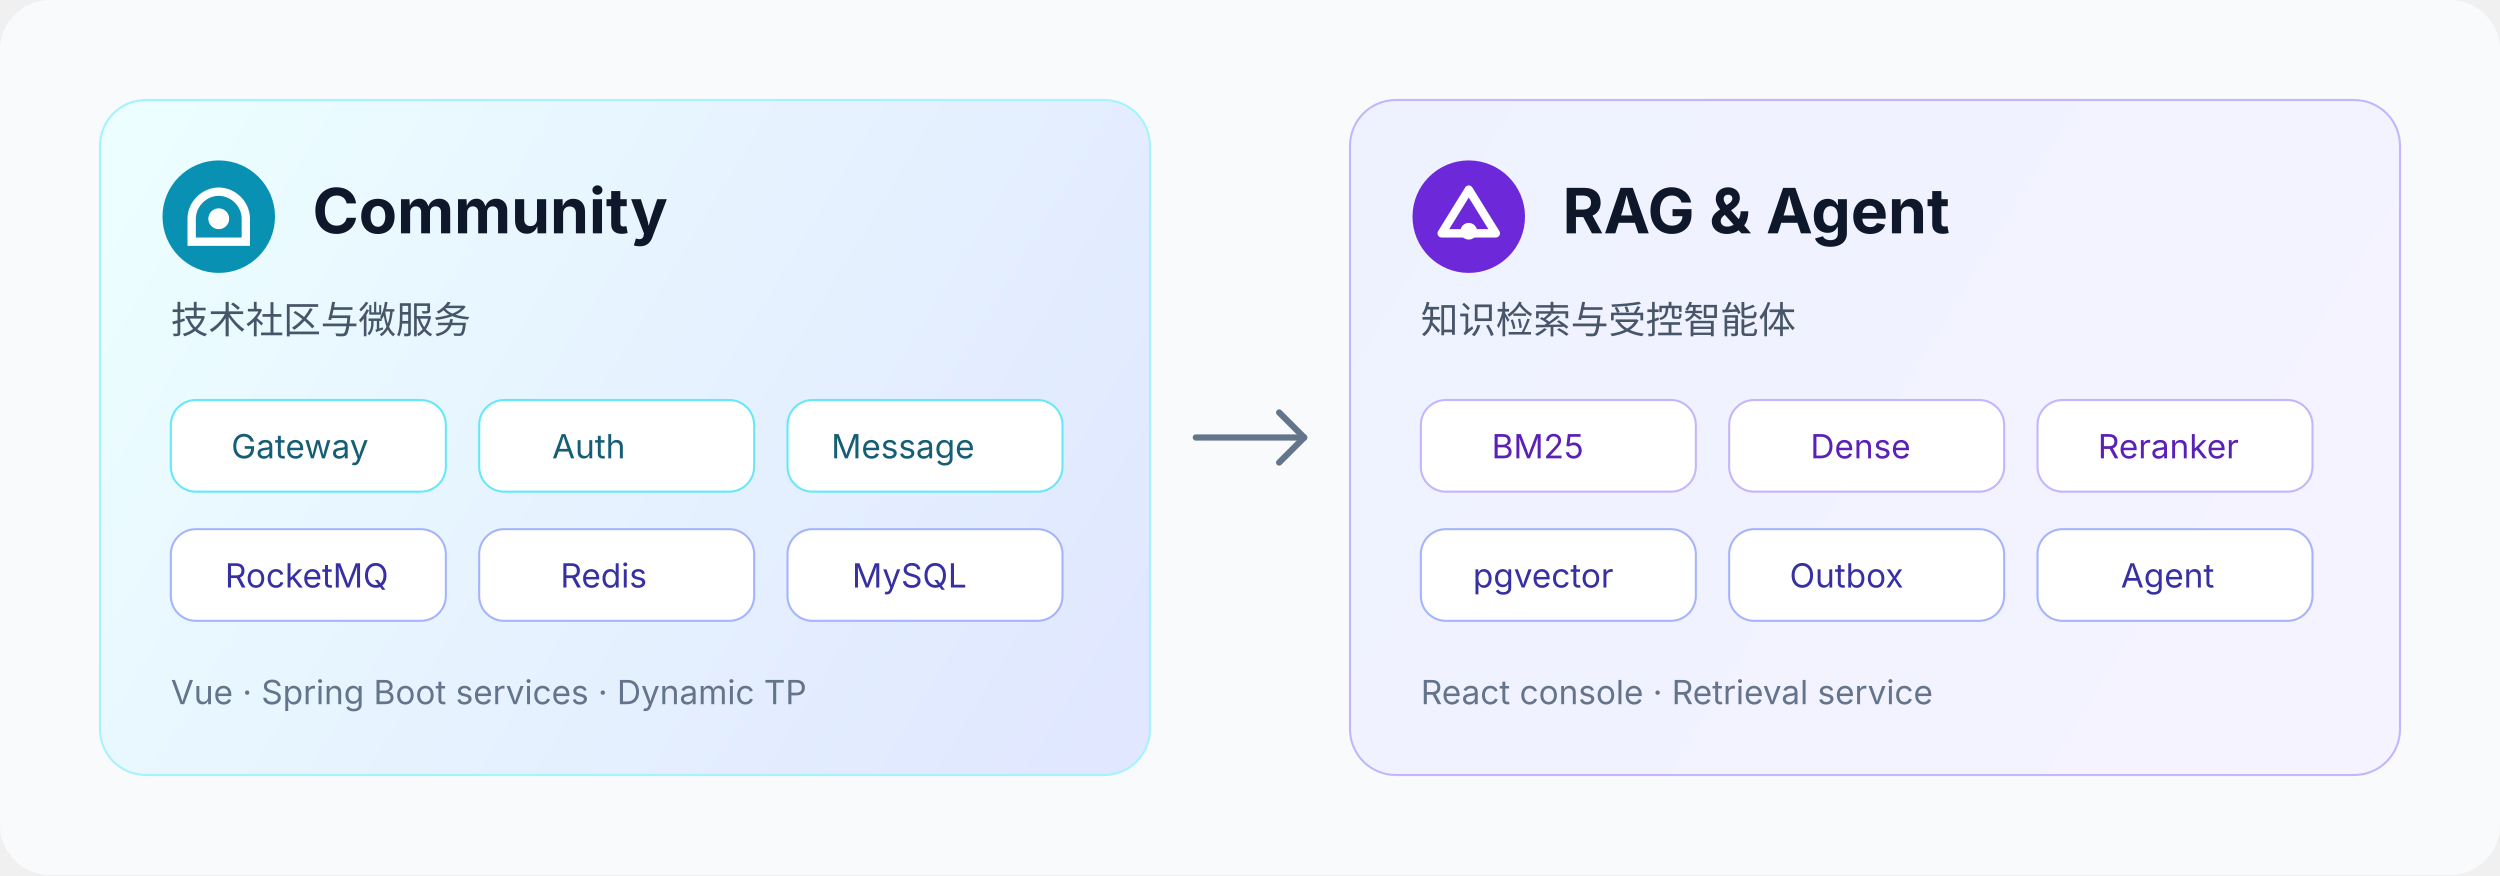
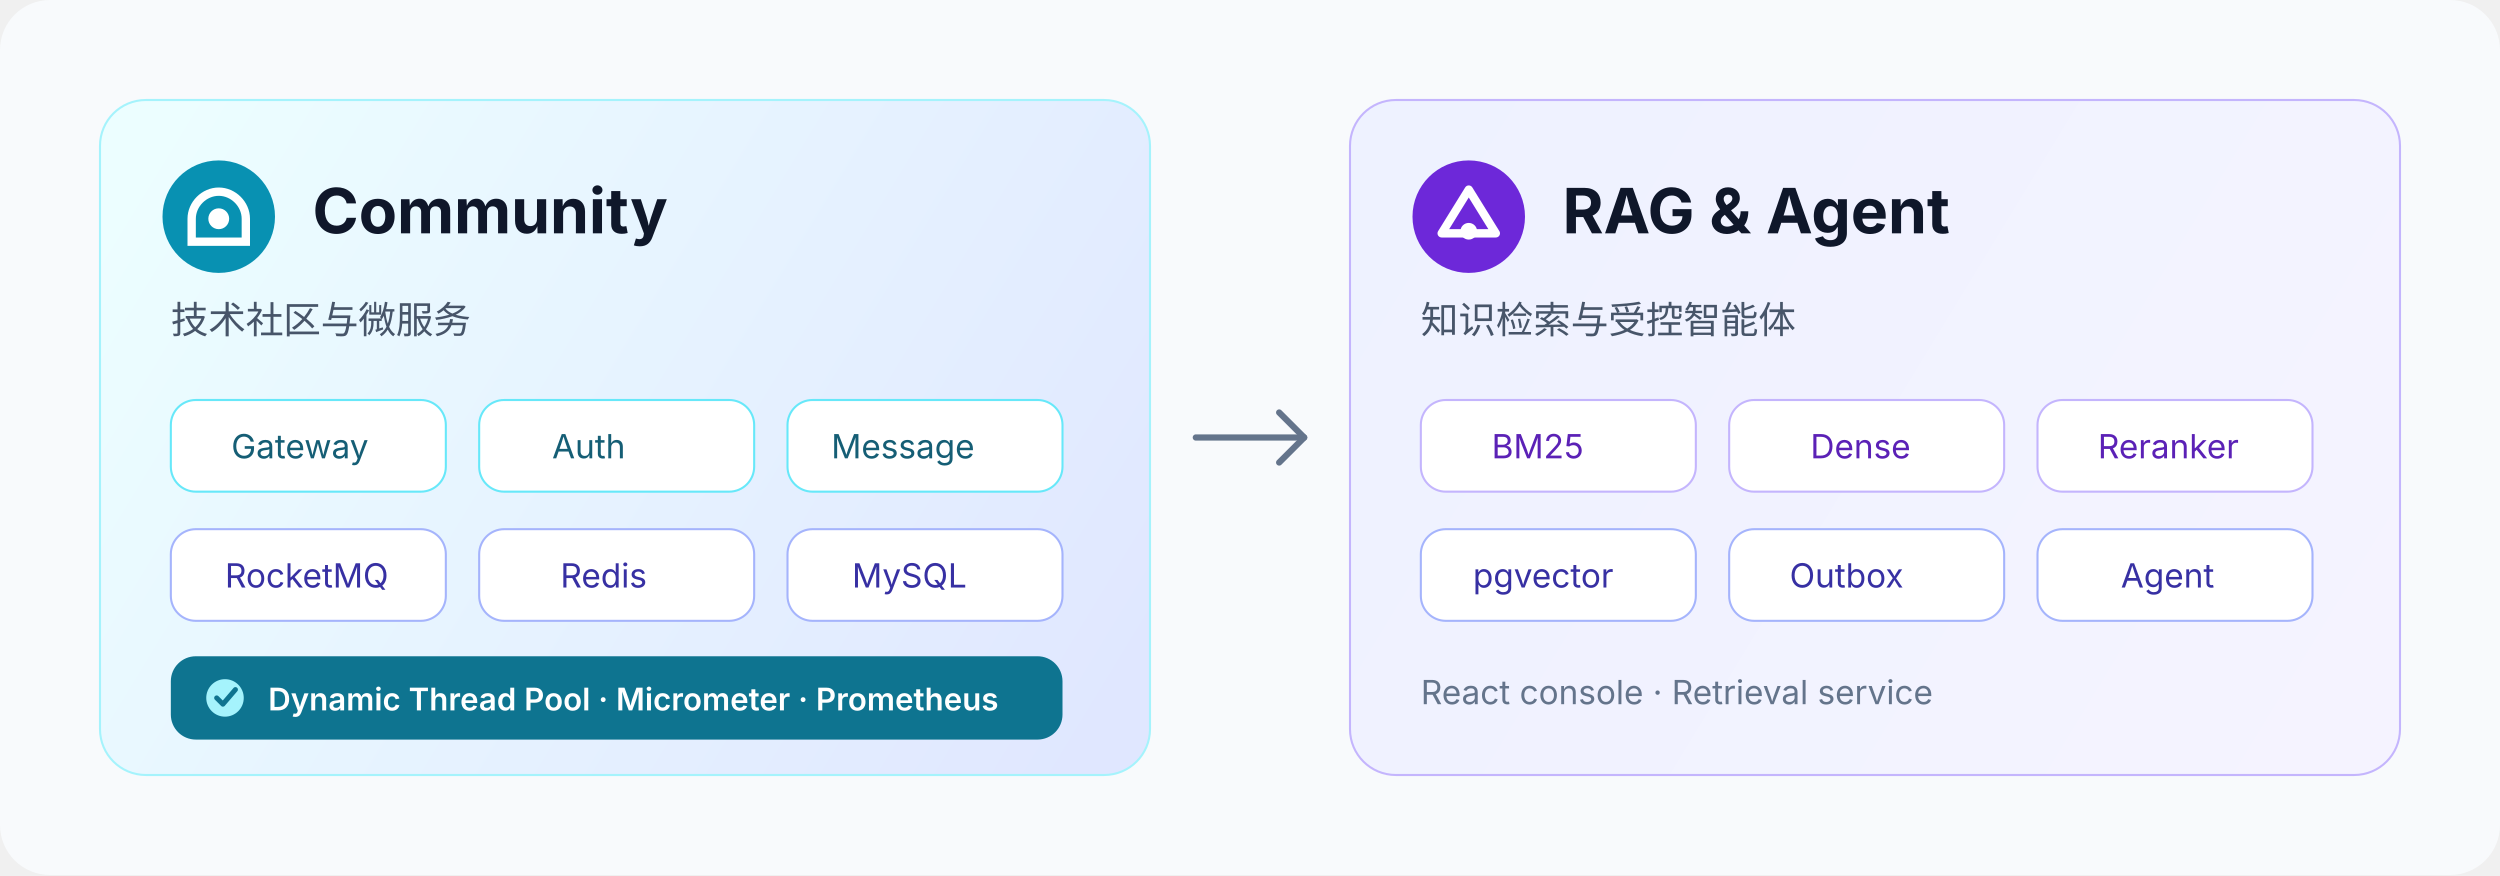
<svg xmlns="http://www.w3.org/2000/svg" width="1200" height="420" viewBox="0 0 1200 420" fill="none">
  <defs>
    <linearGradient id="panelA" x1="70" y1="70" x2="530" y2="350" gradientUnits="userSpaceOnUse">
      <stop stop-color="#ECFEFF" />
      <stop offset="1" stop-color="#E0E7FF" />
    </linearGradient>
    <linearGradient id="panelB" x1="670" y1="70" x2="1130" y2="350" gradientUnits="userSpaceOnUse">
      <stop stop-color="#EEF2FF" />
      <stop offset="1" stop-color="#F5F3FF" />
    </linearGradient>
  </defs>
  <rect width="1200" height="420" rx="24" fill="#F8FAFC" />
  <rect x="48" y="48" width="504" height="324" rx="22" fill="url(#panelA)" stroke="#A5F3FC" />
  <rect x="648" y="48" width="504" height="324" rx="22" fill="url(#panelB)" stroke="#C4B5FD" />
  <circle cx="105" cy="104" r="27" fill="#0891B2" />
  <path d="M92 105C92 98 98 92 105 92C112 92 118 98 118 105V116H92V105Z" stroke="white" stroke-width="4" />
  <circle cx="105" cy="105" r="5" fill="white" />
  <text x="150" y="112" fill="#0F172A" font-family="Inter,Segoe UI,Arial,sans-serif" font-size="30" font-weight="700">Community</text>
  <text x="82" y="160" fill="#475569" font-family="Inter,Segoe UI,Arial,sans-serif" font-size="18">技术社区与微服务</text>
  <g font-family="Inter,Segoe UI,Arial,sans-serif" font-size="16">
    <rect x="82" y="192" width="132" height="44" rx="12" fill="white" stroke="#67E8F9" />
    <text x="111" y="220" fill="#155E75">Gateway</text>
    <rect x="230" y="192" width="132" height="44" rx="12" fill="white" stroke="#67E8F9" />
    <text x="265" y="220" fill="#155E75">Auth</text>
    <rect x="378" y="192" width="132" height="44" rx="12" fill="white" stroke="#67E8F9" />
    <text x="399" y="220" fill="#155E75">Message</text>
    <rect x="82" y="254" width="132" height="44" rx="12" fill="white" stroke="#A5B4FC" />
    <text x="108" y="282" fill="#3730A3">RocketMQ</text>
    <rect x="230" y="254" width="132" height="44" rx="12" fill="white" stroke="#A5B4FC" />
    <text x="269" y="282" fill="#3730A3">Redis</text>
    <rect x="378" y="254" width="132" height="44" rx="12" fill="white" stroke="#A5B4FC" />
    <text x="409" y="282" fill="#3730A3">MySQL</text>
  </g>
-   <text x="82" y="338" fill="#64748B" font-family="Inter,Segoe UI,Arial,sans-serif" font-size="16">Vue · Spring Boot services · Dynamic TP</text>
+   <rect x="82" y="315" width="428" height="40" rx="12" fill="#0E7490" />
+   <circle cx="108" cy="335" r="9" fill="#A5F3FC" />
+   <path d="M104 335L107 338L113 331" stroke="#0E7490" stroke-width="2.4" stroke-linecap="round" stroke-linejoin="round" />
+   <text x="304" y="341" text-anchor="middle" fill="white" font-family="Inter,Segoe UI,Arial,sans-serif" font-size="15" font-weight="600">Dynamic Thread Pool · Micrometer · Prometheus</text>
  <circle cx="705" cy="104" r="27" fill="#6D28D9" />
  <path d="M692 112L705 91L718 112H692Z" stroke="white" stroke-width="4" stroke-linejoin="round" />
  <circle cx="705" cy="111" r="4" fill="white" />
  <text x="750" y="112" fill="#0F172A" font-family="Inter,Segoe UI,Arial,sans-serif" font-size="30" font-weight="700">RAG &amp; Agent</text>
  <text x="682" y="160" fill="#475569" font-family="Inter,Segoe UI,Arial,sans-serif" font-size="18">知识检索与受控智能体</text>
  <g font-family="Inter,Segoe UI,Arial,sans-serif" font-size="16">
    <rect x="682" y="192" width="132" height="44" rx="12" fill="white" stroke="#C4B5FD" />
    <text x="716" y="220" fill="#5B21B6">BM25</text>
    <rect x="830" y="192" width="132" height="44" rx="12" fill="white" stroke="#C4B5FD" />
    <text x="869" y="220" fill="#5B21B6">Dense</text>
    <rect x="978" y="192" width="132" height="44" rx="12" fill="white" stroke="#C4B5FD" />
    <text x="1007" y="220" fill="#5B21B6">Reranker</text>
    <rect x="682" y="254" width="132" height="44" rx="12" fill="white" stroke="#A5B4FC" />
    <text x="707" y="282" fill="#3730A3">pgvector</text>
    <rect x="830" y="254" width="132" height="44" rx="12" fill="white" stroke="#A5B4FC" />
    <text x="859" y="282" fill="#3730A3">Outbox</text>
    <rect x="978" y="254" width="132" height="44" rx="12" fill="white" stroke="#A5B4FC" />
    <text x="1018" y="282" fill="#3730A3">Agent</text>
  </g>
  <text x="682" y="338" fill="#64748B" font-family="Inter,Segoe UI,Arial,sans-serif" font-size="16">React console · Retrieval service</text>
  <path d="M574 210H626" stroke="#64748B" stroke-width="3" stroke-linecap="round" />
  <path d="M614 198L626 210L614 222" stroke="#64748B" stroke-width="3" stroke-linecap="round" stroke-linejoin="round" />
</svg>
